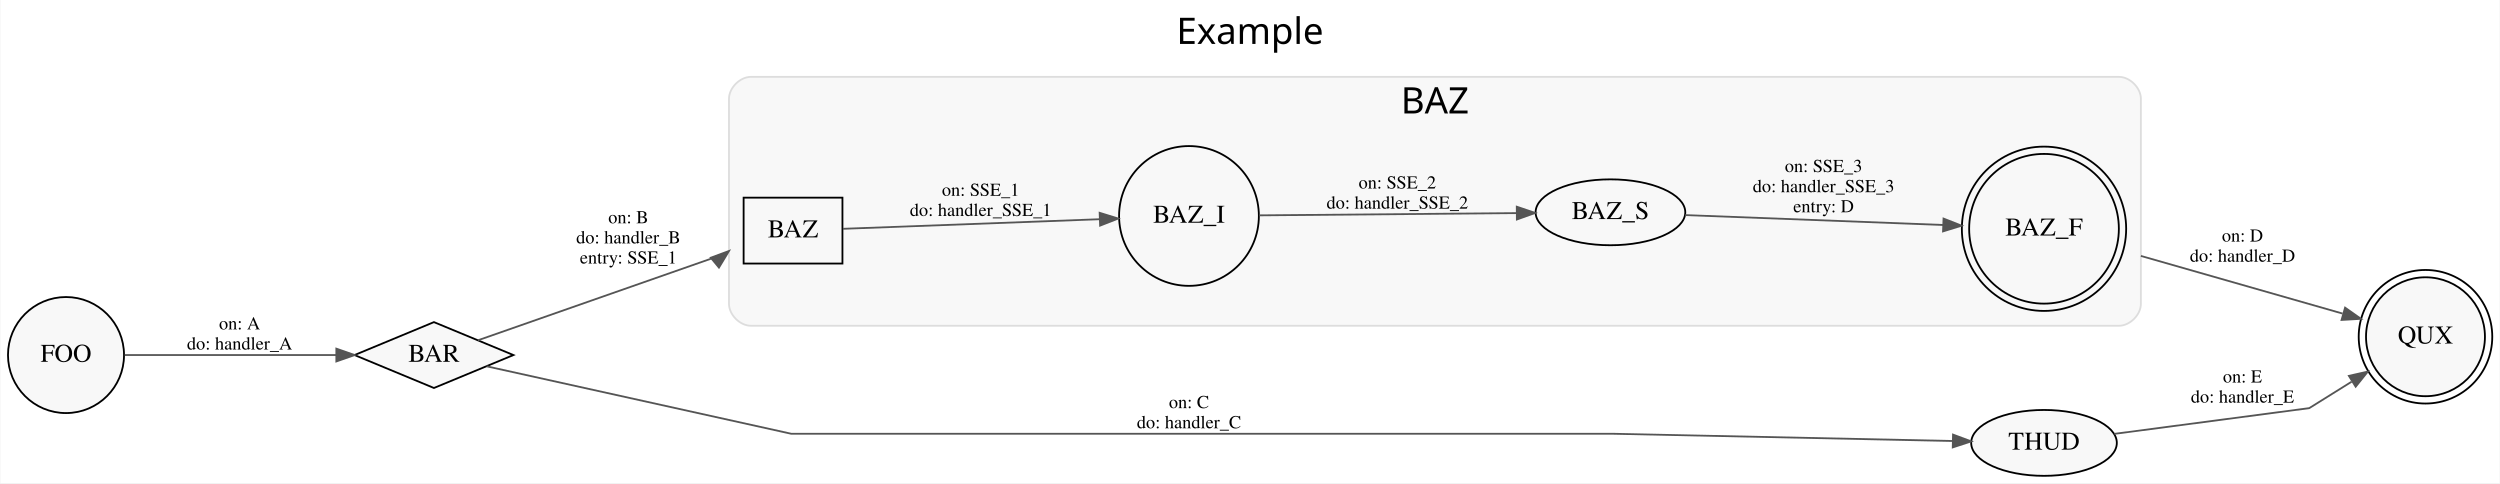
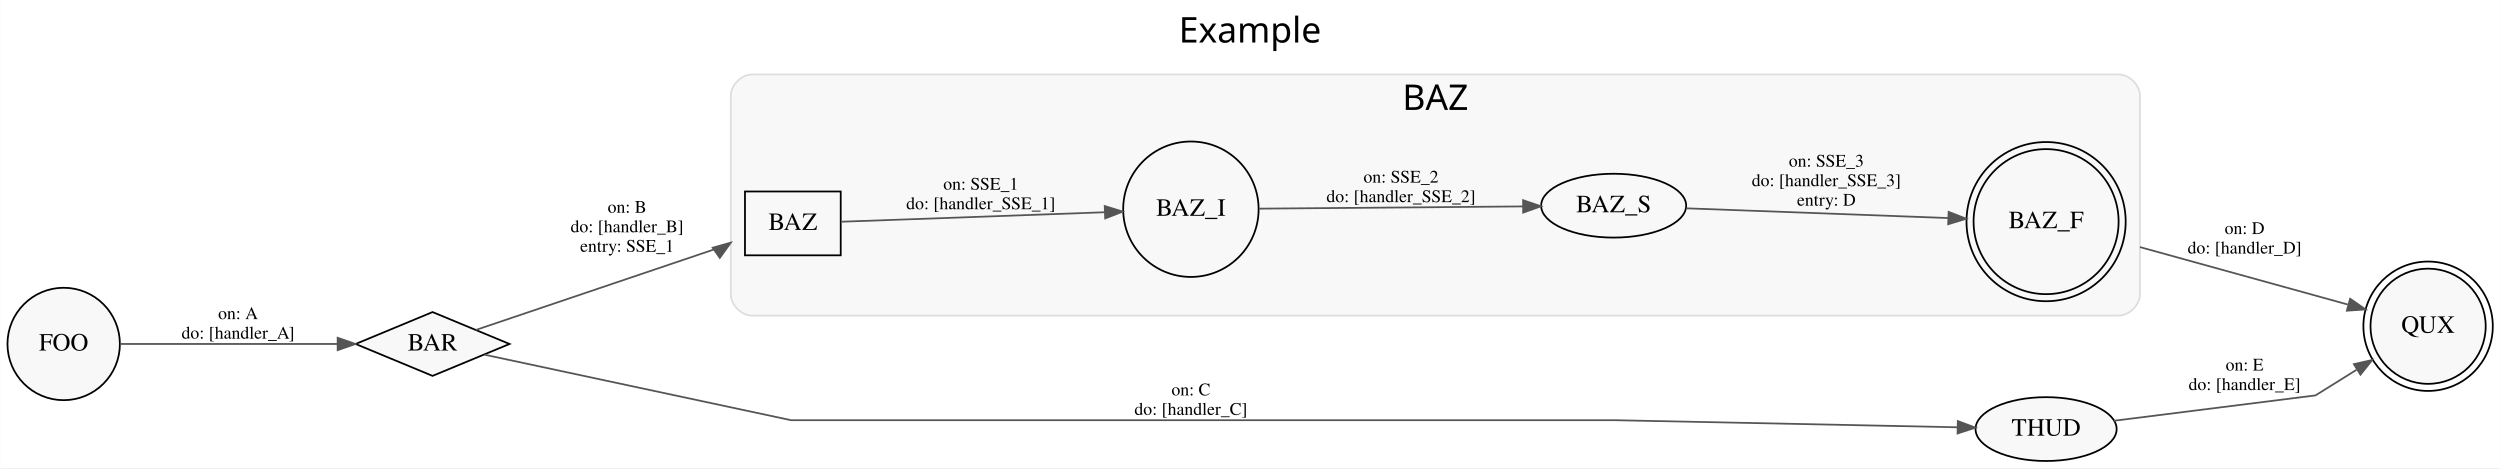
- <svg xmlns="http://www.w3.org/2000/svg" width="1366pt" height="264pt" viewBox="0.00 0.00 1365.57 264.00">
+ <svg xmlns="http://www.w3.org/2000/svg" width="1410pt" height="264pt" viewBox="0.00 0.00 1409.87 264.00">
  <g id="graph0" class="graph" transform="scale(1 1) rotate(0) translate(4 260)">
-     <polygon fill="white" stroke="transparent" points="-4,4 -4,-260 1361.57,-260 1361.57,4 -4,4" />
-     <text text-anchor="middle" x="678.78" y="-236" font-family="Arial Bold" font-size="20.00">Example</text>
+     <polygon fill="white" stroke="transparent" points="-4,4 -4,-260 1405.87,-260 1405.87,4 -4,4" />
+     <text text-anchor="middle" x="700.94" y="-236" font-family="Arial Bold" font-size="20.00">Example</text>
    <g id="clust1" class="cluster">
-       <path fill="#f8f8f8" stroke="#dddddd" d="M406.1,-82C406.1,-82 1153.57,-82 1153.57,-82 1159.57,-82 1165.57,-88 1165.57,-94 1165.57,-94 1165.57,-206 1165.57,-206 1165.57,-212 1159.57,-218 1153.57,-218 1153.57,-218 406.1,-218 406.1,-218 400.1,-218 394.1,-212 394.1,-206 394.1,-206 394.1,-94 394.1,-94 394.1,-88 400.1,-82 406.1,-82" />
-       <text text-anchor="middle" x="779.83" y="-198" font-family="Arial Bold" font-size="20.00">BAZ</text>
+       <path fill="#f8f8f8" stroke="#dddddd" d="M420.1,-82C420.1,-82 1190.88,-82 1190.88,-82 1196.88,-82 1202.88,-88 1202.88,-94 1202.88,-94 1202.88,-206 1202.88,-206 1202.88,-212 1196.88,-218 1190.88,-218 1190.88,-218 420.1,-218 420.1,-218 414.1,-218 408.1,-212 408.1,-206 408.1,-206 408.1,-94 408.1,-94 408.1,-88 414.1,-82 420.1,-82" />
+       <text text-anchor="middle" x="805.49" y="-198" font-family="Arial Bold" font-size="20.00">BAZ</text>
    </g>
    <g id="node1" class="node">
      <ellipse fill="#f8f8f8" stroke="black" cx="31.85" cy="-66" rx="31.7" ry="31.7" />
      <text text-anchor="middle" x="31.85" y="-62.3" font-family="Times,serif" font-size="14.00">FOO</text>
    </g>
    <g id="node2" class="node">
-       <polygon fill="#f8f8f8" stroke="black" points="232.89,-84 189.49,-66 232.89,-48 276.3,-66 232.89,-84" />
-       <text text-anchor="middle" x="232.89" y="-62.3" font-family="Times,serif" font-size="14.00">BAR</text>
+       <polygon fill="#f8f8f8" stroke="black" points="239.89,-84 196.49,-66 239.89,-48 283.3,-66 239.89,-84" />
+       <text text-anchor="middle" x="239.89" y="-62.3" font-family="Times,serif" font-size="14.00">BAR</text>
    </g>
    <g id="edge1" class="edge">
-       <path fill="none" stroke="#555555" d="M63.95,-66C94.83,-66 142.75,-66 179.51,-66" />
-       <polygon fill="#555555" stroke="#555555" points="179.56,-69.5 189.56,-66 179.56,-62.5 179.56,-69.5" />
-       <text text-anchor="middle" x="126.69" y="-80" font-family="Times,serif" font-size="10.00">on: A</text>
-       <text text-anchor="middle" x="126.69" y="-69" font-family="Times,serif" font-size="10.00">do: handler_A</text>
+       <path fill="none" stroke="#555555" d="M63.69,-66C96.05,-66 147.51,-66 186.3,-66" />
+       <polygon fill="#555555" stroke="#555555" points="186.37,-69.5 196.37,-66 186.37,-62.5 186.37,-69.5" />
+       <text text-anchor="middle" x="130.19" y="-80" font-family="Times,serif" font-size="10.00">on: A</text>
+       <text text-anchor="middle" x="130.19" y="-69" font-family="Times,serif" font-size="10.00">do: [handler_A]</text>
    </g>
    <g id="node3" class="node">
-       <ellipse fill="#f8f8f8" stroke="black" cx="1112.63" cy="-18" rx="39.79" ry="18" />
-       <text text-anchor="middle" x="1112.63" y="-14.3" font-family="Times,serif" font-size="14.00">THUD</text>
+       <ellipse fill="#f8f8f8" stroke="black" cx="1149.93" cy="-18" rx="39.79" ry="18" />
+       <text text-anchor="middle" x="1149.93" y="-14.3" font-family="Times,serif" font-size="14.00">THUD</text>
    </g>
    <g id="edge2" class="edge">
-       <path fill="none" stroke="#555555" d="M261.72,-59.84C315.42,-47.95 428.1,-23 428.1,-23 428.1,-23 428.1,-23 876.73,-23 876.73,-23 993.8,-20.51 1062.64,-19.04" />
-       <polygon fill="#555555" stroke="#555555" points="1062.92,-22.54 1072.84,-18.83 1062.77,-15.54 1062.92,-22.54" />
-       <text text-anchor="middle" x="645.44" y="-37" font-family="Times,serif" font-size="10.00">on: C</text>
-       <text text-anchor="middle" x="645.44" y="-26" font-family="Times,serif" font-size="10.00">do: handler_C</text>
+       <path fill="none" stroke="#555555" d="M269.3,-59.93C324.76,-48.08 442.1,-23 442.1,-23 442.1,-23 442.1,-23 907.04,-23 907.04,-23 1029.36,-20.47 1100.04,-19.01" />
+       <polygon fill="#555555" stroke="#555555" points="1100.14,-22.51 1110.07,-18.8 1100,-15.51 1100.14,-22.51" />
+       <text text-anchor="middle" x="667.6" y="-37" font-family="Times,serif" font-size="10.00">on: C</text>
+       <text text-anchor="middle" x="667.6" y="-26" font-family="Times,serif" font-size="10.00">do: [handler_C]</text>
    </g>
    <g id="node5" class="node">
-       <polygon fill="#f8f8f8" stroke="black" points="456.1,-152 402.1,-152 402.1,-116 456.1,-116 456.1,-152" />
-       <text text-anchor="middle" x="429.1" y="-130.3" font-family="Times,serif" font-size="14.00">BAZ</text>
+       <polygon fill="#f8f8f8" stroke="black" points="470.1,-152 416.1,-152 416.1,-116 470.1,-116 470.1,-152" />
+       <text text-anchor="middle" x="443.1" y="-130.3" font-family="Times,serif" font-size="14.00">BAZ</text>
    </g>
    <g id="edge4" class="edge">
-       <path fill="none" stroke="#555555" d="M256.93,-74.07C290.46,-85.81 353,-107.71 392.49,-121.53" />
-       <polygon fill="#555555" stroke="#555555" points="384.16,-119.19 394.1,-122.86 388.62,-113.79 384.16,-119.19" />
-       <text text-anchor="middle" x="339.1" y="-138" font-family="Times,serif" font-size="10.00">on: B</text>
-       <text text-anchor="middle" x="339.1" y="-127" font-family="Times,serif" font-size="10.00">do: handler_B</text>
-       <text text-anchor="middle" x="339.1" y="-116" font-family="Times,serif" font-size="10.00">entry: SSE_1</text>
+       <path fill="none" stroke="#555555" d="M264.37,-73.93C299.32,-85.75 365.32,-108.05 406.32,-121.91" />
+       <polygon fill="#555555" stroke="#555555" points="397.89,-120.29 408.1,-123.15 401.9,-114.55 397.89,-120.29" />
+       <text text-anchor="middle" x="349.6" y="-140" font-family="Times,serif" font-size="10.00">on: B</text>
+       <text text-anchor="middle" x="349.6" y="-129" font-family="Times,serif" font-size="10.00">do: [handler_B]</text>
+       <text text-anchor="middle" x="349.6" y="-118" font-family="Times,serif" font-size="10.00">entry: SSE_1</text>
    </g>
    <g id="node4" class="node">
-       <ellipse fill="#f8f8f8" stroke="black" cx="1321.07" cy="-76" rx="32.49" ry="32.49" />
-       <ellipse fill="none" stroke="black" cx="1321.07" cy="-76" rx="36.49" ry="36.49" />
-       <text text-anchor="middle" x="1321.07" y="-72.3" font-family="Times,serif" font-size="14.00">QUX</text>
+       <ellipse fill="#f8f8f8" stroke="black" cx="1365.38" cy="-76" rx="32.49" ry="32.49" />
+       <ellipse fill="none" stroke="black" cx="1365.38" cy="-76" rx="36.49" ry="36.49" />
+       <text text-anchor="middle" x="1365.38" y="-72.3" font-family="Times,serif" font-size="14.00">QUX</text>
    </g>
    <g id="edge3" class="edge">
-       <path fill="none" stroke="#555555" d="M1151.07,-22.94C1193.72,-28.57 1257.57,-37 1257.57,-37 1257.57,-37 1268.21,-43.64 1280.71,-51.44" />
-       <polygon fill="#555555" stroke="#555555" points="1279.22,-54.63 1289.55,-56.96 1282.92,-48.69 1279.22,-54.63" />
-       <text text-anchor="middle" x="1221.07" y="-51" font-family="Times,serif" font-size="10.00">on: E</text>
-       <text text-anchor="middle" x="1221.07" y="-40" font-family="Times,serif" font-size="10.00">do: handler_E</text>
+       <path fill="none" stroke="#555555" d="M1188.25,-22.7C1232.95,-28.32 1301.88,-37 1301.88,-37 1301.88,-37 1312.52,-43.64 1325.02,-51.44" />
+       <polygon fill="#555555" stroke="#555555" points="1323.52,-54.63 1333.86,-56.96 1327.23,-48.69 1323.52,-54.63" />
+       <text text-anchor="middle" x="1261.88" y="-51" font-family="Times,serif" font-size="10.00">on: E</text>
+       <text text-anchor="middle" x="1261.88" y="-40" font-family="Times,serif" font-size="10.00">do: [handler_E]</text>
    </g>
    <g id="node7" class="node">
-       <ellipse fill="#f8f8f8" stroke="black" cx="645.44" cy="-142" rx="38.19" ry="38.19" />
-       <text text-anchor="middle" x="645.44" y="-138.3" font-family="Times,serif" font-size="14.00">BAZ_I</text>
+       <ellipse fill="#f8f8f8" stroke="black" cx="667.6" cy="-142" rx="38.19" ry="38.19" />
+       <text text-anchor="middle" x="667.6" y="-138.3" font-family="Times,serif" font-size="14.00">BAZ_I</text>
    </g>
    <g id="edge6" class="edge">
-       <path fill="none" stroke="#555555" d="M456.38,-134.98C491.26,-136.28 553.46,-138.6 596.73,-140.22" />
-       <polygon fill="#555555" stroke="#555555" points="596.63,-143.72 606.75,-140.59 596.89,-136.72 596.63,-143.72" />
-       <text text-anchor="middle" x="531.6" y="-153" font-family="Times,serif" font-size="10.00">on: SSE_1</text>
-       <text text-anchor="middle" x="531.6" y="-142" font-family="Times,serif" font-size="10.00">do: handler_SSE_1</text>
+       <path fill="none" stroke="#555555" d="M470.49,-134.95C507.02,-136.26 573.58,-138.66 618.93,-140.29" />
+       <polygon fill="#555555" stroke="#555555" points="619,-143.79 629.11,-140.65 619.25,-136.8 619,-143.79" />
+       <text text-anchor="middle" x="549.1" y="-153" font-family="Times,serif" font-size="10.00">on: SSE_1</text>
+       <text text-anchor="middle" x="549.1" y="-142" font-family="Times,serif" font-size="10.00">do: [handler_SSE_1]</text>
    </g>
    <g id="node6" class="node">
-       <ellipse fill="#f8f8f8" stroke="black" cx="1112.63" cy="-135" rx="40.9" ry="40.9" />
-       <ellipse fill="none" stroke="black" cx="1112.63" cy="-135" rx="44.89" ry="44.89" />
-       <text text-anchor="middle" x="1112.63" y="-131.3" font-family="Times,serif" font-size="14.00">BAZ_F</text>
+       <ellipse fill="#f8f8f8" stroke="black" cx="1149.93" cy="-135" rx="40.9" ry="40.9" />
+       <ellipse fill="none" stroke="black" cx="1149.93" cy="-135" rx="44.89" ry="44.89" />
+       <text text-anchor="middle" x="1149.93" y="-131.3" font-family="Times,serif" font-size="14.00">BAZ_F</text>
    </g>
    <g id="edge5" class="edge">
-       <path fill="none" stroke="#555555" d="M1165.57,-120.16C1199.53,-110.45 1243.43,-97.9 1275.75,-88.67" />
-       <polygon fill="#555555" stroke="#555555" points="1277.14,-91.91 1285.8,-85.8 1275.22,-85.18 1277.14,-91.91" />
-       <text text-anchor="middle" x="1221.07" y="-128" font-family="Times,serif" font-size="10.00">on: D</text>
-       <text text-anchor="middle" x="1221.07" y="-117" font-family="Times,serif" font-size="10.00">do: handler_D</text>
+       <path fill="none" stroke="#555555" d="M1202.88,-120.64C1238.76,-110.72 1285.96,-97.68 1320.06,-88.25" />
+       <polygon fill="#555555" stroke="#555555" points="1321.41,-91.51 1330.12,-85.47 1319.55,-84.76 1321.41,-91.51" />
+       <text text-anchor="middle" x="1261.88" y="-128" font-family="Times,serif" font-size="10.00">on: D</text>
+       <text text-anchor="middle" x="1261.88" y="-117" font-family="Times,serif" font-size="10.00">do: [handler_D]</text>
    </g>
    <g id="node8" class="node">
-       <ellipse fill="#f8f8f8" stroke="black" cx="875.73" cy="-144" rx="40.89" ry="18" />
-       <text text-anchor="middle" x="875.73" y="-140.3" font-family="Times,serif" font-size="14.00">BAZ_S</text>
+       <ellipse fill="#f8f8f8" stroke="black" cx="906.04" cy="-144" rx="40.89" ry="18" />
+       <text text-anchor="middle" x="906.04" y="-140.3" font-family="Times,serif" font-size="14.00">BAZ_S</text>
    </g>
    <g id="edge7" class="edge">
-       <path fill="none" stroke="#555555" d="M683.88,-142.33C722.21,-142.66 782.02,-143.19 824.46,-143.56" />
-       <polygon fill="#555555" stroke="#555555" points="824.55,-147.06 834.58,-143.65 824.61,-140.06 824.55,-147.06" />
-       <text text-anchor="middle" x="759.29" y="-157" font-family="Times,serif" font-size="10.00">on: SSE_2</text>
-       <text text-anchor="middle" x="759.29" y="-146" font-family="Times,serif" font-size="10.00">do: handler_SSE_2</text>
+       <path fill="none" stroke="#555555" d="M706.06,-142.32C746.29,-142.66 810.42,-143.2 854.95,-143.58" />
+       <polygon fill="#555555" stroke="#555555" points="854.96,-147.08 864.98,-143.66 855.01,-140.08 854.96,-147.08" />
+       <text text-anchor="middle" x="786.1" y="-157" font-family="Times,serif" font-size="10.00">on: SSE_2</text>
+       <text text-anchor="middle" x="786.1" y="-146" font-family="Times,serif" font-size="10.00">do: [handler_SSE_2]</text>
    </g>
    <g id="edge8" class="edge">
-       <path fill="none" stroke="#555555" d="M916.58,-142.47C955.36,-140.99 1014.56,-138.72 1057.57,-137.07" />
-       <polygon fill="#555555" stroke="#555555" points="1057.73,-140.57 1067.58,-136.69 1057.46,-133.57 1057.73,-140.57" />
-       <text text-anchor="middle" x="992.18" y="-166" font-family="Times,serif" font-size="10.00">on: SSE_3</text>
-       <text text-anchor="middle" x="992.18" y="-155" font-family="Times,serif" font-size="10.00">do: handler_SSE_3</text>
-       <text text-anchor="middle" x="992.18" y="-144" font-family="Times,serif" font-size="10.00">entry: D</text>
+       <path fill="none" stroke="#555555" d="M946.99,-142.51C987.32,-141.01 1049.9,-138.68 1094.7,-137.02" />
+       <polygon fill="#555555" stroke="#555555" points="1094.97,-140.51 1104.83,-136.64 1094.71,-133.52 1094.97,-140.51" />
+       <text text-anchor="middle" x="1025.99" y="-166" font-family="Times,serif" font-size="10.00">on: SSE_3</text>
+       <text text-anchor="middle" x="1025.99" y="-155" font-family="Times,serif" font-size="10.00">do: [handler_SSE_3]</text>
+       <text text-anchor="middle" x="1025.99" y="-144" font-family="Times,serif" font-size="10.00">entry: D</text>
    </g>
  </g>
</svg>
